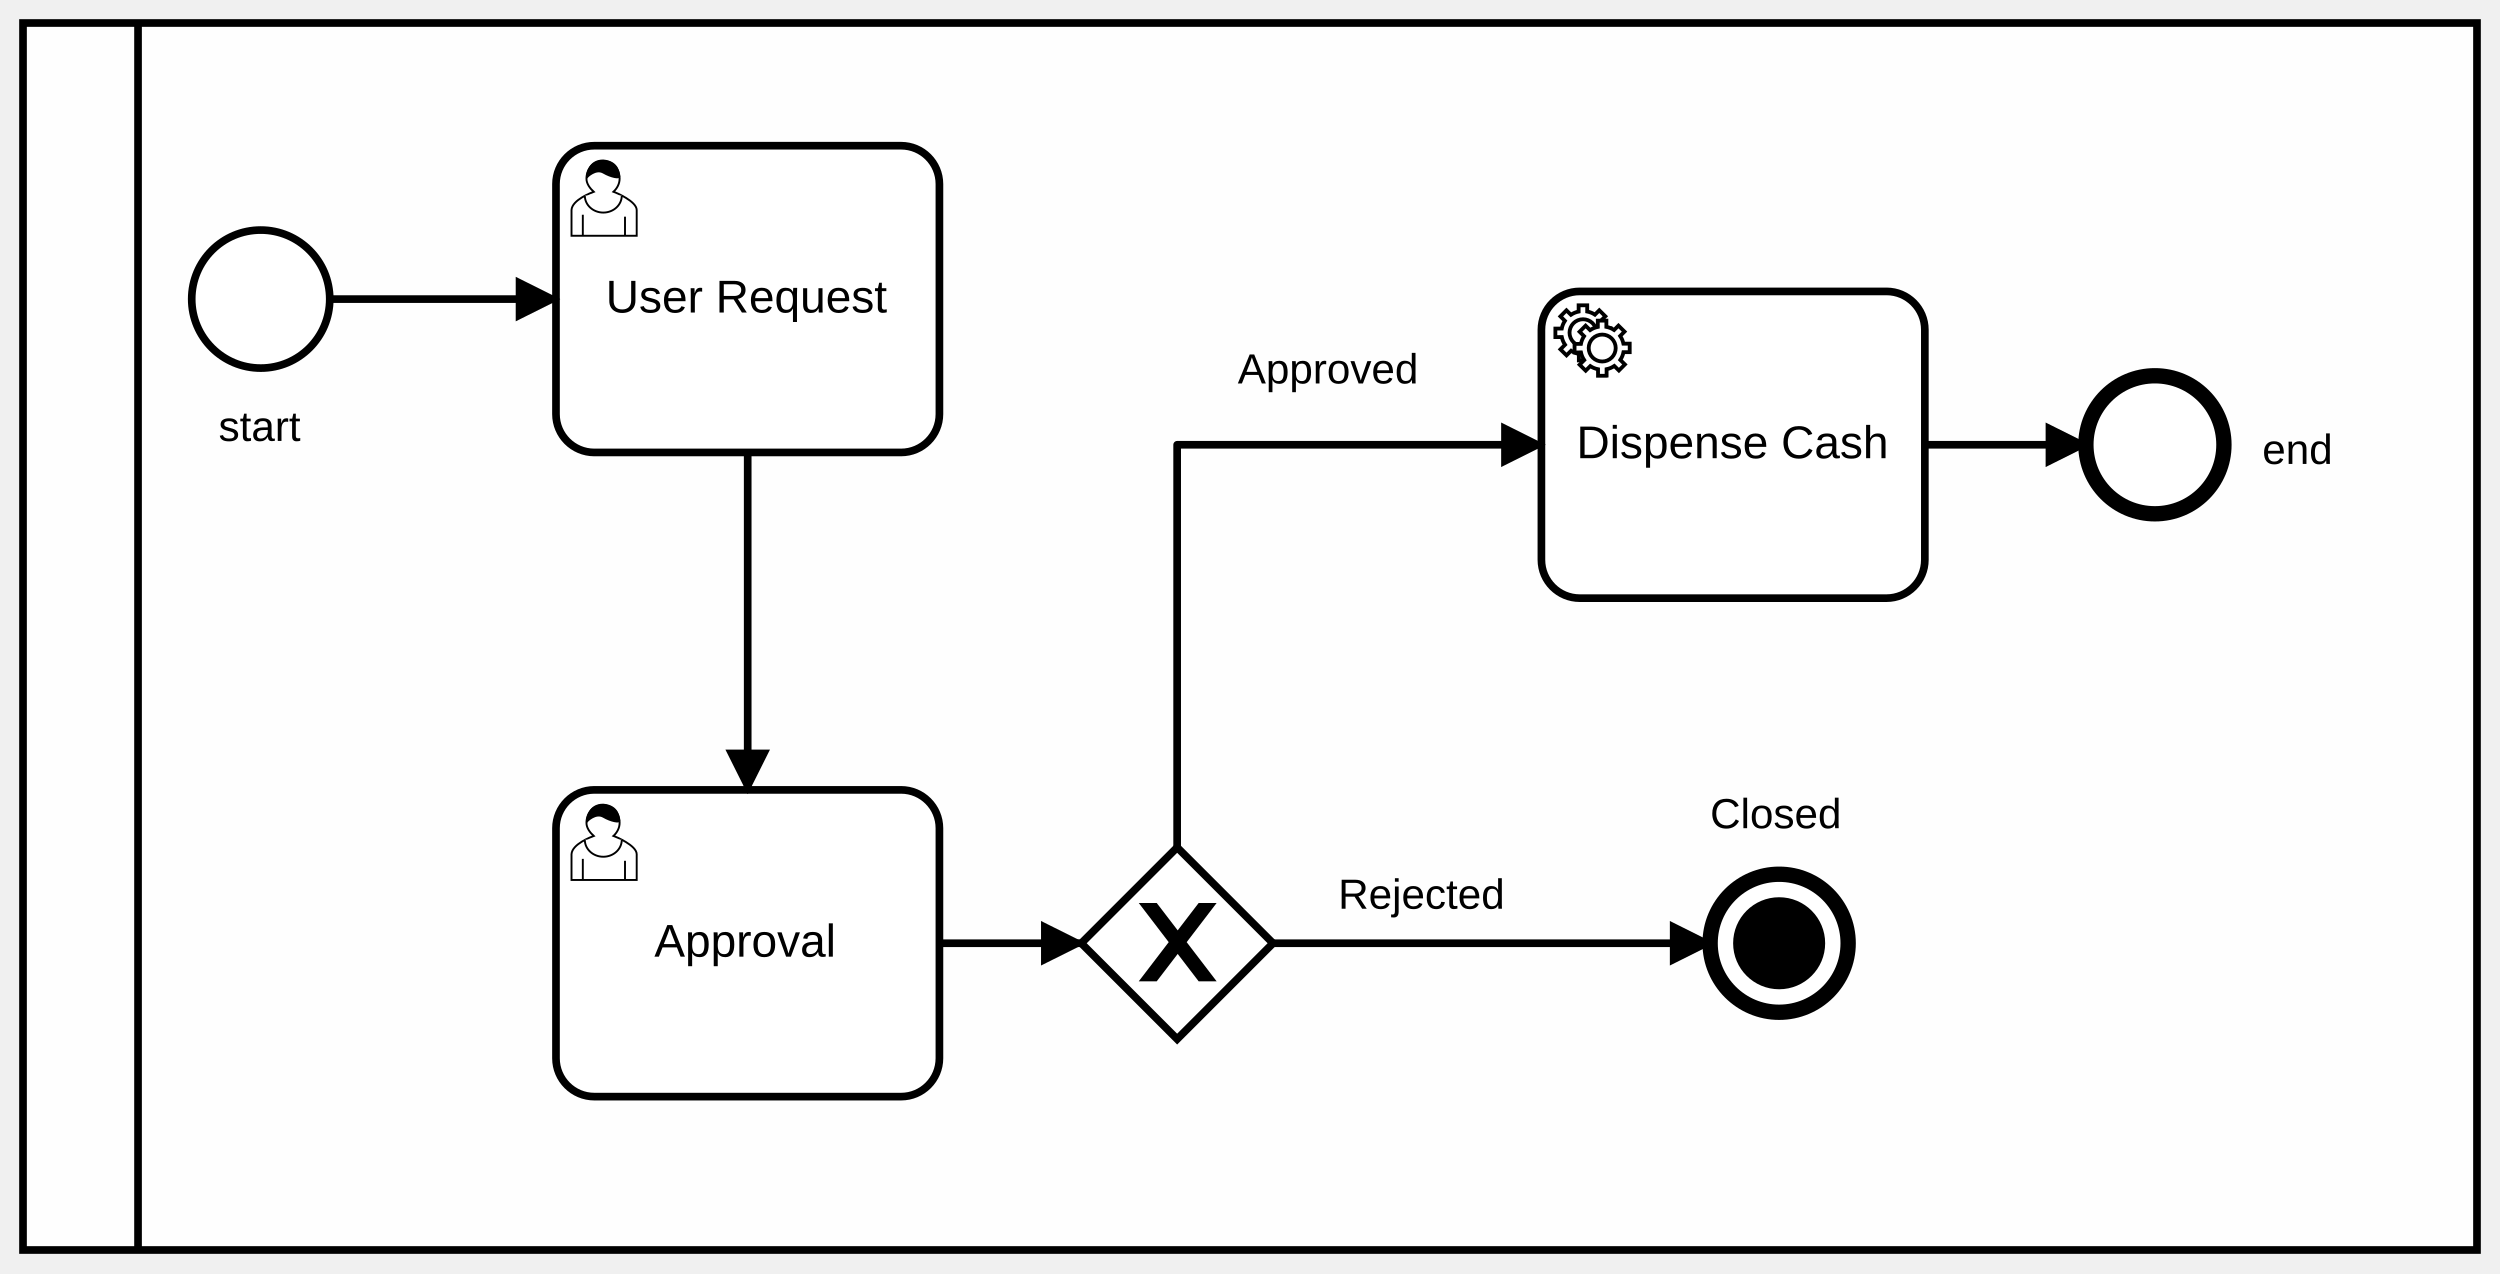
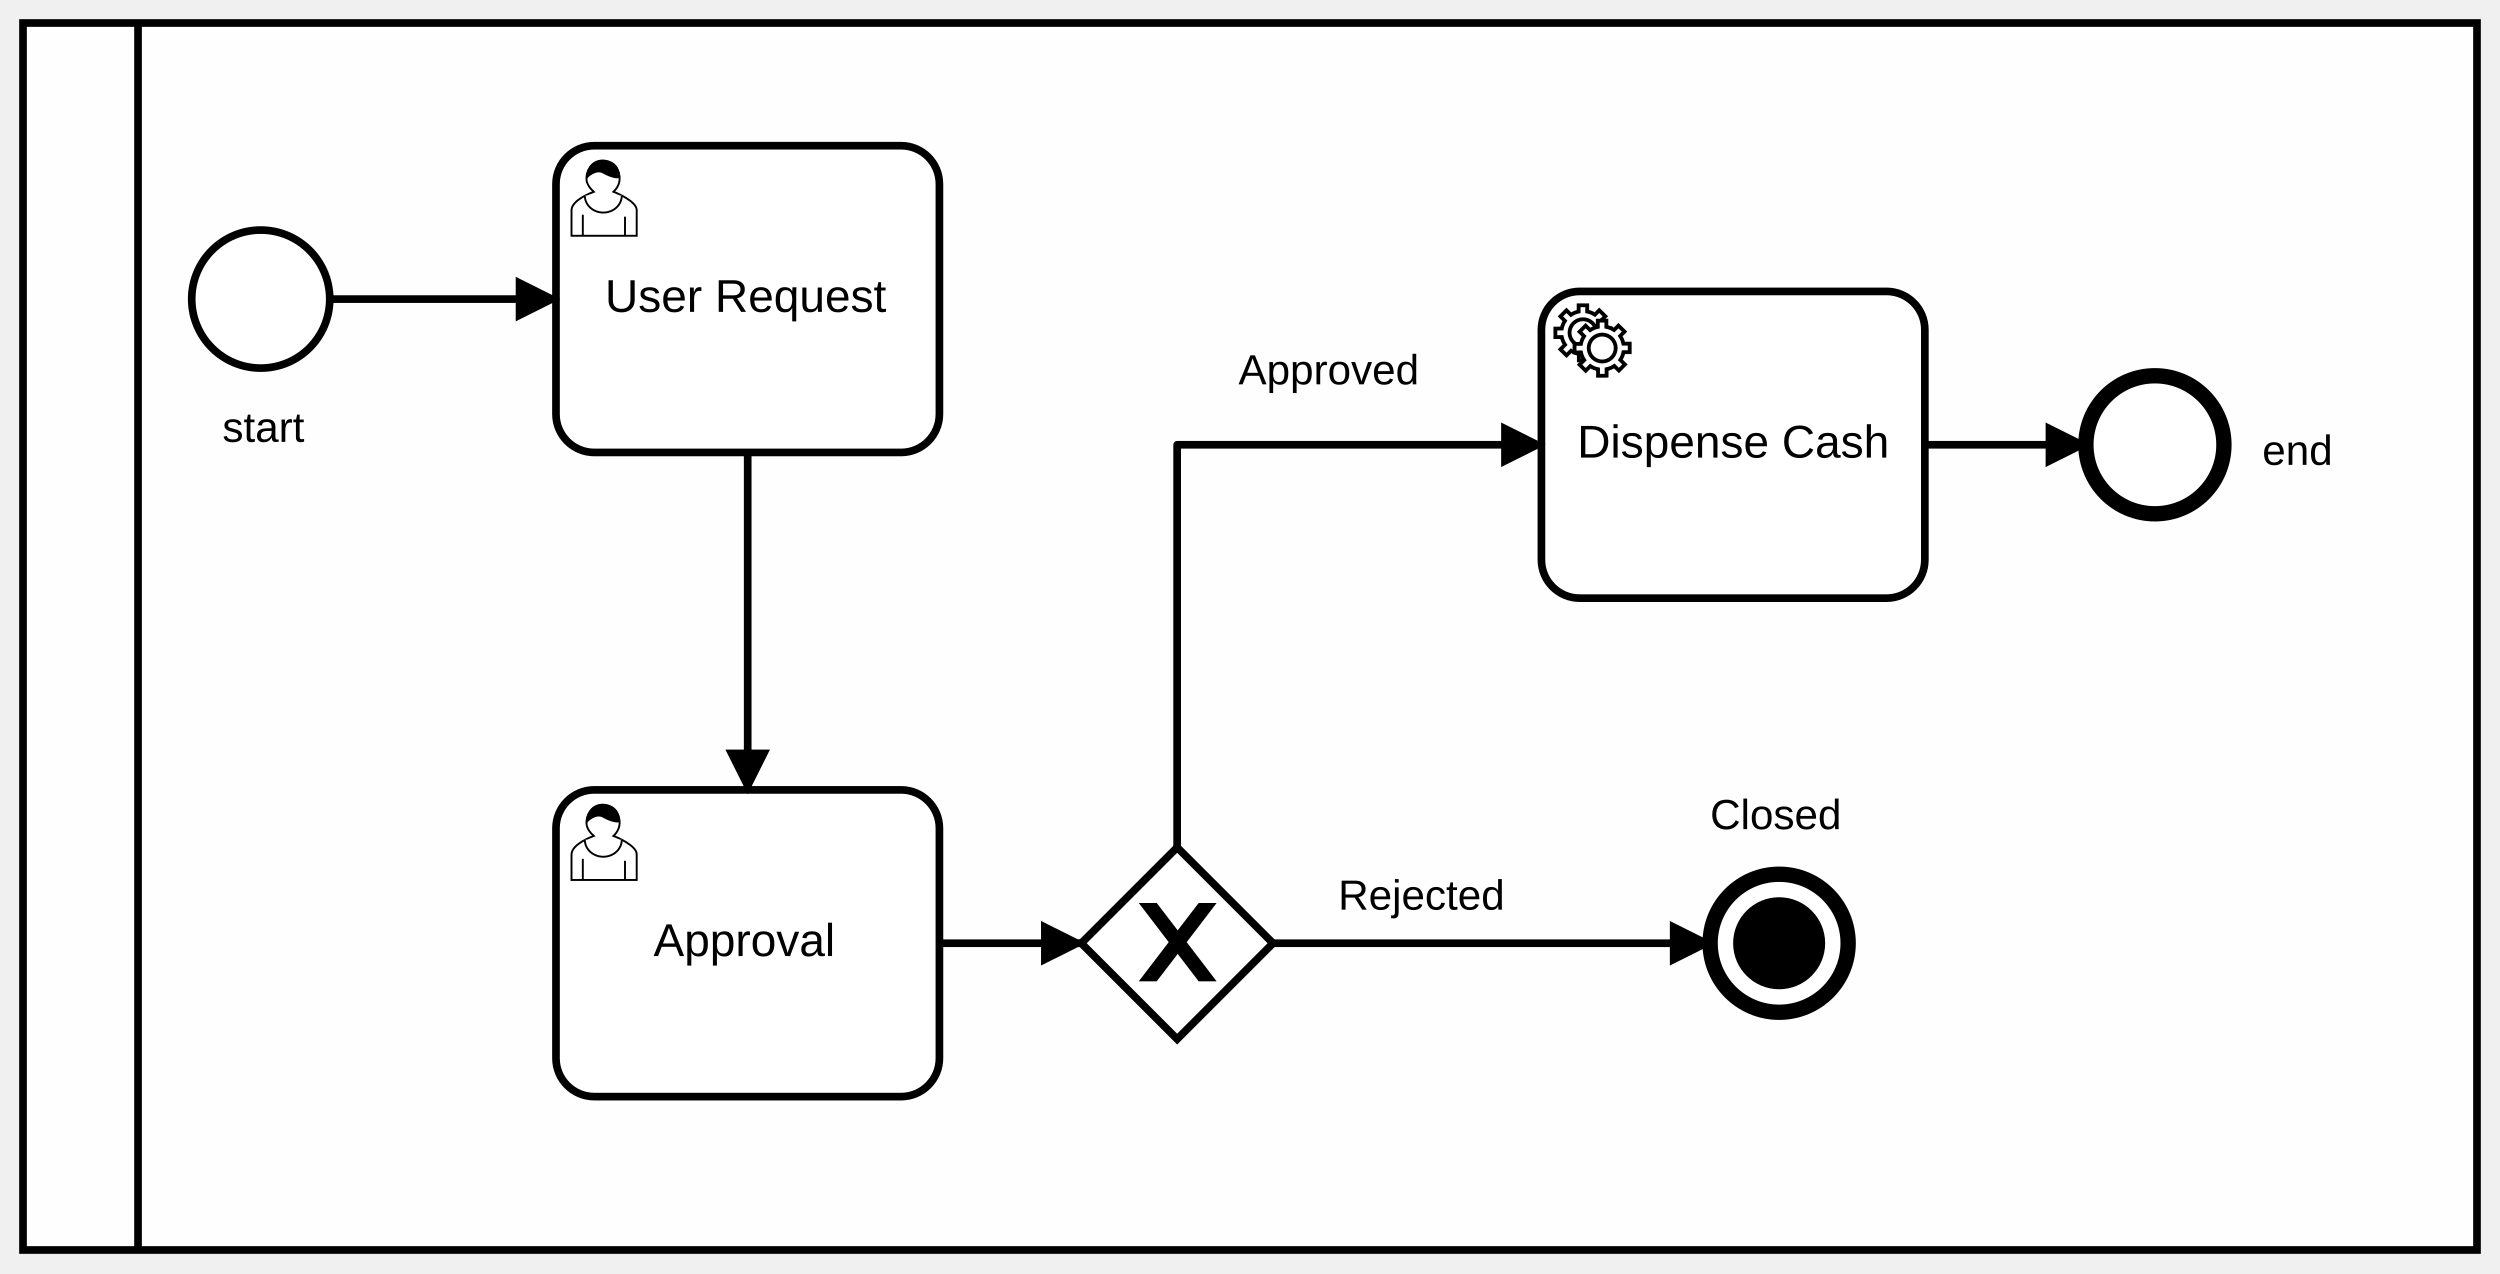
- <svg xmlns="http://www.w3.org/2000/svg" width="652" height="332" viewBox="114 -27 652 332" version="1.1">
+ <svg xmlns="http://www.w3.org/2000/svg" width="652" height="332" viewBox="121 5 652 332" version="1.1">
  <defs>
    <marker id="sequenceflow-end-white-black" viewBox="0 0 20 20" refX="11" refY="10" markerWidth="10" markerHeight="10" orient="auto">
      <path d="M 1 5 L 11 10 L 1 15 Z" style="fill: black; stroke-width: 1px; stroke-linecap: round; stroke-dasharray: 10000, 1; stroke: black;" />
    </marker>
  </defs>
  <g class="djs-group">
-     <g class="djs-element djs-shape hover" data-element-id="Participant_0jf4n5b" style="display: block;" transform="translate(120 -21)">
+     <g class="djs-element djs-shape selected" data-element-id="Participant_0jf4n5b" style="display: block;" transform="translate(127 11)">
      <g class="djs-visual">
        <rect x="0" y="0" width="640" height="320" rx="0" ry="0" style="stroke: black; stroke-width: 2px; fill: white; fill-opacity: 0.95;" />
        <polyline points="30,0 30,320 " style="fill: none; stroke: black; stroke-width: 2px;" />
        <text class="djs-label" style="font-family: Arial, sans-serif; font-size: 12px; fill: black;" transform="matrix(-1.83697e-16 -1 1 -1.83697e-16 0 320)">
-           <tspan x="160" y="18.5" />
+           <tspan x="160" y="18.34" />
        </text>
      </g>
      <rect x="0" y="0" width="640" height="320" class="djs-hit" style="fill: none; stroke-opacity: 0; stroke: white; stroke-width: 15px;" />
      <rect x="-6" y="-6" width="652" height="332" class="djs-outline" style="fill: none;" />
    </g>
    <g class="djs-children">
      <g class="djs-group">
-         <g class="djs-element djs-shape" data-element-id="ExclusiveGateway_0ey1xj0" style="display: block;" transform="translate(396 194)">
+         <g class="djs-element djs-shape" data-element-id="ExclusiveGateway_0ey1xj0" style="display: block;" transform="translate(403 226)">
          <g class="djs-visual">
            <polygon points="25,0 50,25 25,50 0,25" style="stroke: black; stroke-width: 2px; fill: white;" />
            <path d="m 16,15 7.429,9.714 -7.429,9.714 3.429,0 5.714,-7.464 5.714,7.464 3.429,0 -7.429,-9.714 7.429,-9.714 -3.429,0 -5.714,7.464 -5.714,-7.464 -3.429,0 z" style="fill: black; stroke-width: 1px; stroke: black;" />
          </g>
          <rect x="0" y="0" width="50" height="50" class="djs-hit" style="fill: none; stroke-opacity: 0; stroke: white; stroke-width: 15px;" />
          <rect x="-6" y="-6" width="62" height="62" class="djs-outline" style="fill: none;" />
        </g>
      </g>
      <g class="djs-group">
-         <g class="djs-element djs-shape" data-element-id="Event_1v0pebp" style="display: block;" transform="translate(560 201)">
+         <g class="djs-element djs-shape" data-element-id="event_closed" style="display: block;" transform="translate(567 233)">
          <g class="djs-visual">
            <circle cx="18" cy="18" r="18" style="stroke: black; stroke-width: 4px; fill: white;" />
            <circle cx="18" cy="18" r="10" style="stroke: black; stroke-width: 4px; fill: black;" />
          </g>
          <rect x="0" y="0" width="36" height="36" class="djs-hit" style="fill: none; stroke-opacity: 0; stroke: white; stroke-width: 15px;" />
          <rect x="-6" y="-6" width="48" height="48" class="djs-outline" style="fill: none;" />
        </g>
      </g>
      <g class="djs-group">
-         <g class="djs-element djs-shape" data-element-id="Activity_03i6maz" style="display: block;" transform="translate(259 11)">
+         <g class="djs-element djs-shape" data-element-id="Activity_03i6maz" style="display: block;" transform="translate(266 43)">
          <g class="djs-visual">
            <rect x="0" y="0" width="100" height="80" rx="10" ry="10" style="stroke: black; stroke-width: 2px; fill: white;" />
            <text class="djs-label" style="font-family: Arial, sans-serif; font-size: 12px; fill: black;">
-               <tspan x="12.984" y="43.5">User Request</tspan>
+               <tspan x="12.789" y="43.34">User Request</tspan>
            </text>
            <path d="m 15,12 c 0.909,-0.845 1.594,-2.049 1.594,-3.385 0,-2.554 -1.805,-4.622 -4.357,-4.622 -2.552,0 -4.288,2.068 -4.288,4.622 0,1.348 0.974,2.562 1.896,3.405 -0.529,0.187 -5.669,2.097 -5.794,4.756 v 6.718 h 17 v -6.718 c 0,-2.298 -5.528,-4.595 -6.051,-4.776 zm -8,6 l 0,5.5 m 11,0 l 0,-5" style="fill: white; stroke-width: 0.5px; stroke: black;" />
            <path d="m 15,12 m 2.162,1.009 c 0,2.447 -2.158,4.431 -4.821,4.431 -2.665,0 -4.822,-1.981 -4.822,-4.431 " style="fill: white; stroke-width: 0.5px; stroke: black;" />
            <path d="m 15,12 m -6.9,-3.80 c 0,0 2.251,-2.358 4.274,-1.177 2.024,1.181 4.221,1.537 4.124,0.965 -0.098,-0.57 -0.117,-3.791 -4.191,-4.136 -3.575,0.001 -4.208,3.367 -4.207,4.348 z" style="fill: black; stroke-width: 0.5px; stroke: black;" />
          </g>
          <rect x="0" y="0" width="100" height="80" class="djs-hit" style="fill: none; stroke-opacity: 0; stroke: white; stroke-width: 15px;" />
          <rect x="-6" y="-6" width="112" height="92" class="djs-outline" style="fill: none;" />
        </g>
      </g>
      <g class="djs-group">
-         <g class="djs-element djs-shape" data-element-id="StartEvent_09in9bz" style="display: block;" transform="translate(164 33)">
+         <g class="djs-element djs-shape" data-element-id="StartEvent_09in9bz" style="display: block;" transform="translate(171 65)">
          <g class="djs-visual">
            <circle cx="18" cy="18" r="18" style="stroke: black; stroke-width: 2px; fill: white;" />
          </g>
          <rect x="0" y="0" width="36" height="36" class="djs-hit" style="fill: none; stroke-opacity: 0; stroke: white; stroke-width: 15px;" />
          <rect x="-6" y="-6" width="48" height="48" class="djs-outline" style="fill: none;" />
        </g>
      </g>
      <g class="djs-group">
-         <g class="djs-element djs-shape" data-element-id="Activity_1t0ftl8" style="display: block;" transform="translate(259 179)">
+         <g class="djs-element djs-shape" data-element-id="task_approval" style="display: block;" transform="translate(266 211)">
          <g class="djs-visual">
            <rect x="0" y="0" width="100" height="80" rx="10" ry="10" style="stroke: black; stroke-width: 2px; fill: white;" />
            <text class="djs-label" style="font-family: Arial, sans-serif; font-size: 12px; fill: black;">
-               <tspan x="25.648" y="43.5">Approval</tspan>
+               <tspan x="25.438" y="43.34">Approval</tspan>
            </text>
            <path d="m 15,12 c 0.909,-0.845 1.594,-2.049 1.594,-3.385 0,-2.554 -1.805,-4.622 -4.357,-4.622 -2.552,0 -4.288,2.068 -4.288,4.622 0,1.348 0.974,2.562 1.896,3.405 -0.529,0.187 -5.669,2.097 -5.794,4.756 v 6.718 h 17 v -6.718 c 0,-2.298 -5.528,-4.595 -6.051,-4.776 zm -8,6 l 0,5.5 m 11,0 l 0,-5" style="fill: white; stroke-width: 0.5px; stroke: black;" />
            <path d="m 15,12 m 2.162,1.009 c 0,2.447 -2.158,4.431 -4.821,4.431 -2.665,0 -4.822,-1.981 -4.822,-4.431 " style="fill: white; stroke-width: 0.5px; stroke: black;" />
            <path d="m 15,12 m -6.9,-3.80 c 0,0 2.251,-2.358 4.274,-1.177 2.024,1.181 4.221,1.537 4.124,0.965 -0.098,-0.57 -0.117,-3.791 -4.191,-4.136 -3.575,0.001 -4.208,3.367 -4.207,4.348 z" style="fill: black; stroke-width: 0.5px; stroke: black;" />
          </g>
          <rect x="0" y="0" width="100" height="80" class="djs-hit" style="fill: none; stroke-opacity: 0; stroke: white; stroke-width: 15px;" />
          <rect x="-6" y="-6" width="112" height="92" class="djs-outline" style="fill: none;" />
        </g>
      </g>
      <g class="djs-group">
-         <g class="djs-element djs-shape" data-element-id="Event_17lwglu" style="display: block;" transform="translate(658 71)">
+         <g class="djs-element djs-shape" data-element-id="event_end" style="display: block;" transform="translate(665 103)">
          <g class="djs-visual">
            <circle cx="18" cy="18" r="18" style="stroke: black; stroke-width: 4px; fill: white;" />
          </g>
          <rect x="0" y="0" width="36" height="36" class="djs-hit" style="fill: none; stroke-opacity: 0; stroke: white; stroke-width: 15px;" />
          <rect x="-6" y="-6" width="48" height="48" class="djs-outline" style="fill: none;" />
        </g>
      </g>
      <g class="djs-group">
-         <g class="djs-element djs-shape" data-element-id="ExclusiveGateway_0ey1xj0_label" style="display: none;" transform="translate(376 248)">
-           <g class="djs-visual">
-             <text class="djs-label" style="font-family: Arial, sans-serif; font-size: 11px;">
-               <tspan x="0" y="12" />
-             </text>
-           </g>
-           <rect x="0" y="0" width="90" height="12" class="djs-hit" style="fill: none; stroke-opacity: 0; stroke: white; stroke-width: 15px;" />
-           <rect x="-6" y="-6" width="102" height="24" class="djs-outline" style="fill: none;" />
-         </g>
-       </g>
-       <g class="djs-group">
-         <g class="djs-element djs-shape" data-element-id="Event_1v0pebp_label" style="display: block;" transform="translate(560 177)">
-           <g class="djs-visual">
-             <text class="djs-label" style="font-family: Arial, sans-serif; font-size: 11px;">
-               <tspan x="0" y="12">Closed</tspan>
-             </text>
-           </g>
-           <rect x="0" y="0" width="35" height="12" class="djs-hit" style="fill: none; stroke-opacity: 0; stroke: white; stroke-width: 15px;" />
-           <rect x="-6" y="-6" width="47" height="24" class="djs-outline" style="fill: none;" />
-         </g>
-       </g>
-       <g class="djs-group">
-         <g class="djs-element djs-shape" data-element-id="StartEvent_09in9bz_label" style="display: block;" transform="translate(171 76)">
-           <g class="djs-visual">
-             <text class="djs-label" style="font-family: Arial, sans-serif; font-size: 11px;">
-               <tspan x="0" y="12">start</tspan>
-             </text>
-           </g>
-           <rect x="0" y="0" width="23" height="12" class="djs-hit" style="fill: none; stroke-opacity: 0; stroke: white; stroke-width: 15px;" />
-           <rect x="-6" y="-6" width="35" height="24" class="djs-outline" style="fill: none;" />
-         </g>
-       </g>
-       <g class="djs-group">
-         <g class="djs-element djs-shape" data-element-id="Flow_07jc6tg_label" style="display: none;" transform="translate(199 41)">
-           <g class="djs-visual">
-             <text class="djs-label" style="font-family: Arial, sans-serif; font-size: 11px;">
-               <tspan x="0" y="12" />
-             </text>
-           </g>
-           <rect x="0" y="0" width="90" height="20" class="djs-hit" style="fill: none; stroke-opacity: 0; stroke: white; stroke-width: 15px;" />
-           <rect x="-6" y="-6" width="102" height="32" class="djs-outline" style="fill: none;" />
-         </g>
-       </g>
-       <g class="djs-group">
-         <g class="djs-element djs-shape" data-element-id="Flow_15lhvq2_label" style="display: none;" transform="translate(279 125)">
-           <g class="djs-visual">
-             <text class="djs-label" style="font-family: Arial, sans-serif; font-size: 11px;">
-               <tspan x="0" y="12" />
-             </text>
-           </g>
-           <rect x="0" y="0" width="90" height="20" class="djs-hit" style="fill: none; stroke-opacity: 0; stroke: white; stroke-width: 15px;" />
-           <rect x="-6" y="-6" width="102" height="32" class="djs-outline" style="fill: none;" />
-         </g>
-       </g>
-       <g class="djs-group">
-         <g class="djs-element djs-shape" data-element-id="SequenceFlow_0tl9p9p_label" style="display: none;" transform="translate(332.5 198)">
-           <g class="djs-visual">
-             <text class="djs-label" style="font-family: Arial, sans-serif; font-size: 11px;">
-               <tspan x="0" y="12" />
-             </text>
-           </g>
-           <rect x="0" y="0" width="90" height="12" class="djs-hit" style="fill: none; stroke-opacity: 0; stroke: white; stroke-width: 15px;" />
-           <rect x="-6" y="-6" width="102" height="24" class="djs-outline" style="fill: none;" />
-         </g>
-       </g>
-       <g class="djs-group">
-         <g class="djs-element djs-shape" data-element-id="SequenceFlow_0dtbe5c_label" style="display: block;" transform="translate(463 198)">
-           <g class="djs-visual">
-             <text class="djs-label" style="font-family: Arial, sans-serif; font-size: 11px;">
-               <tspan x="0" y="12">Rejected</tspan>
-             </text>
-           </g>
-           <rect x="0" y="0" width="44" height="12" class="djs-hit" style="fill: none; stroke-opacity: 0; stroke: white; stroke-width: 15px;" />
-           <rect x="-6" y="-6" width="56" height="24" class="djs-outline" style="fill: none;" />
-         </g>
-       </g>
-       <g class="djs-group">
-         <g class="djs-element djs-shape" data-element-id="Event_17lwglu_label" style="display: block;" transform="translate(704 82)">
-           <g class="djs-visual">
-             <text class="djs-label" style="font-family: Arial, sans-serif; font-size: 11px;">
-               <tspan x="0" y="12">end</tspan>
-             </text>
-           </g>
-           <rect x="0" y="0" width="19" height="12" class="djs-hit" style="fill: none; stroke-opacity: 0; stroke: white; stroke-width: 15px;" />
-           <rect x="-6" y="-6" width="31" height="24" class="djs-outline" style="fill: none;" />
-         </g>
-       </g>
-       <g class="djs-group">
-         <g class="djs-element djs-shape selected" data-element-id="Activity_065bb7n" style="display: block;" transform="translate(516 49)">
+         <g class="djs-element djs-shape" data-element-id="Activity_065bb7n" style="display: block;" transform="translate(523 81)">
          <g class="djs-visual">
            <rect x="0" y="0" width="100" height="80" rx="10" ry="10" style="stroke: black; stroke-width: 2px; fill: white;" />
            <text class="djs-label" style="font-family: Arial, sans-serif; font-size: 12px; fill: black;">
-               <tspan x="9.148" y="43.5">Dispense Cash</tspan>
+               <tspan x="9.344" y="43.34">Dispense Cash</tspan>
            </text>
            <path d="m 12,18 v -1.713 c 0.352,-0.07 0.704,-0.178 1.048,-0.321 0.344,-0.145 0.666,-0.321 0.966,-0.521 l 1.194,1.18 1.567,-1.577 -1.195,-1.18 c 0.403,-0.614 0.683,-1.299 0.825,-2.018 l 1.622,-0.01 v -2.22 l -1.637,0.01 c -0.073,-0.352 -0.178,-0.7 -0.324,-1.044 -0.145,-0.344 -0.321,-0.664 -0.523,-0.962 l 1.131,-1.136 -1.583,-1.563 -1.13,1.136 c -0.614,-0.401 -1.303,-0.681 -2.023,-0.822 l 0.009,-1.619 h -2.241 l 0.004,1.631 c -0.354,0.074 -0.705,0.18 -1.05,0.324 -0.344,0.144 -0.665,0.321 -0.964,0.52 l -1.17,-1.158 -1.567,1.579 1.168,1.157 c -0.403,0.613 -0.683,1.298 -0.825,2.017 l -1.659,0.003 v 2.222 l 1.672,-0.006 c 0.073,0.351 0.18,0.702 0.324,1.045 0.145,0.344 0.321,0.664 0.523,0.961 l -1.199,1.197 1.584,1.56 1.196,-1.193 c 0.614,0.403 1.303,0.682 2.023,0.823 l 7.19e-4,1.699 h 2.227 z m 0.221,-3.996 c -1.789,0.75 -3.858,-0.093 -4.61,-1.874 -0.752,-1.783 0.091,-3.846 1.88,-4.596 1.788,-0.749 3.857,0.093 4.609,1.874 0.752,1.782 -0.091,3.846 -1.88,4.596 z" style="fill: white; stroke-width: 1px; stroke: black;" />
            <path d="m 17.2,18 c -1.789,0.75 -3.858,-0.093 -4.61,-1.874 -0.752,-1.783 0.091,-3.846 1.88,-4.596 1.788,-0.749 3.857,0.093 4.609,1.874 0.752,1.782 -0.091,3.846 -1.88,4.596 z" style="fill: white; stroke-width: 0px; stroke: black;" />
            <path d="m 17,22 v -1.713 c 0.352,-0.07 0.704,-0.178 1.048,-0.321 0.344,-0.145 0.666,-0.321 0.966,-0.521 l 1.194,1.18 1.567,-1.577 -1.195,-1.18 c 0.403,-0.614 0.683,-1.299 0.825,-2.018 l 1.622,-0.01 v -2.22 l -1.637,0.01 c -0.073,-0.352 -0.178,-0.7 -0.324,-1.044 -0.145,-0.344 -0.321,-0.664 -0.523,-0.962 l 1.131,-1.136 -1.583,-1.563 -1.13,1.136 c -0.614,-0.401 -1.303,-0.681 -2.023,-0.822 l 0.009,-1.619 h -2.241 l 0.004,1.631 c -0.354,0.074 -0.705,0.18 -1.05,0.324 -0.344,0.144 -0.665,0.321 -0.964,0.52 l -1.17,-1.158 -1.567,1.579 1.168,1.157 c -0.403,0.613 -0.683,1.298 -0.825,2.017 l -1.659,0.003 v 2.222 l 1.672,-0.006 c 0.073,0.351 0.18,0.702 0.324,1.045 0.145,0.344 0.321,0.664 0.523,0.961 l -1.199,1.197 1.584,1.56 1.196,-1.193 c 0.614,0.403 1.303,0.682 2.023,0.823 l 7.19e-4,1.699 h 2.227 z m 0.221,-3.996 c -1.789,0.75 -3.858,-0.093 -4.61,-1.874 -0.752,-1.783 0.091,-3.846 1.88,-4.596 1.788,-0.749 3.857,0.093 4.609,1.874 0.752,1.782 -0.091,3.846 -1.88,4.596 z" style="fill: white; stroke-width: 1px; stroke: black;" />
          </g>
          <rect x="0" y="0" width="100" height="80" class="djs-hit" style="fill: none; stroke-opacity: 0; stroke: white; stroke-width: 15px;" />
          <rect x="-6" y="-6" width="112" height="92" class="djs-outline" style="fill: none;" />
        </g>
      </g>
      <g class="djs-group">
-         <g class="djs-element djs-connection" data-element-id="SequenceFlow_0tl9p9p" style="display: block;">
-           <g class="djs-visual">
-             <path d="m  359,219L396,219 " style="fill: none; stroke-width: 2px; stroke: black; stroke-linejoin: round; marker-end: url('#sequenceflow-end-white-black');" />
-           </g>
-           <polyline points="359,219 396,219 " class="djs-hit" style="fill: none; stroke-opacity: 0; stroke: white; stroke-width: 15px;" />
-           <rect x="353" y="213" width="49" height="12" class="djs-outline" style="fill: none;" />
-         </g>
-       </g>
-       <g class="djs-group">
-         <g class="djs-element djs-connection" data-element-id="SequenceFlow_0dtbe5c" style="display: block;">
-           <g class="djs-visual">
-             <path d="m  446,219L484,219 L484,219 L560,219 " style="fill: none; stroke-width: 2px; stroke: black; stroke-linejoin: round; marker-end: url('#sequenceflow-end-white-black');" />
-           </g>
-           <polyline points="446,219 484,219 484,219 560,219 " class="djs-hit" style="fill: none; stroke-opacity: 0; stroke: white; stroke-width: 15px;" />
-           <rect x="440" y="213" width="126" height="12" class="djs-outline" style="fill: none;" />
-         </g>
-       </g>
-       <g class="djs-group">
-         <g class="djs-element djs-connection" data-element-id="SequenceFlow_0mizsv5" style="display: block;">
-           <g class="djs-visual">
-             <path d="m  421,194L421,89 L516,89 " style="fill: none; stroke-width: 2px; stroke: black; stroke-linejoin: round; marker-end: url('#sequenceflow-end-white-black');" />
-           </g>
-           <polyline points="421,194 421,89 516,89 " class="djs-hit" style="fill: none; stroke-opacity: 0; stroke: white; stroke-width: 15px;" />
-           <rect x="415" y="83" width="107" height="117" class="djs-outline" style="fill: none;" />
-         </g>
-       </g>
-       <g class="djs-group">
-         <g class="djs-element djs-connection" data-element-id="Flow_07jc6tg" style="display: block;">
-           <g class="djs-visual">
-             <path d="m  200,51L229,51 L229,51 L259,51 " style="fill: none; stroke-width: 2px; stroke: black; stroke-linejoin: round; marker-end: url('#sequenceflow-end-white-black');" />
-           </g>
-           <polyline points="200,51 229,51 229,51 259,51 " class="djs-hit" style="fill: none; stroke-opacity: 0; stroke: white; stroke-width: 15px;" />
-           <rect x="194" y="45" width="71" height="12" class="djs-outline" style="fill: none;" />
-         </g>
-       </g>
-       <g class="djs-group">
-         <g class="djs-element djs-connection" data-element-id="Flow_15lhvq2" style="display: block;">
-           <g class="djs-visual">
-             <path d="m  309,91L309,179 " style="fill: none; stroke-width: 2px; stroke: black; stroke-linejoin: round; marker-end: url('#sequenceflow-end-white-black');" />
-           </g>
-           <polyline points="309,91 309,179 " class="djs-hit" style="fill: none; stroke-opacity: 0; stroke: white; stroke-width: 15px;" />
-           <rect x="303" y="85" width="12" height="100" class="djs-outline" style="fill: none;" />
-         </g>
-       </g>
-       <g class="djs-group">
-         <g class="djs-element djs-connection" data-element-id="Flow_05qmeqi" style="display: block;">
-           <g class="djs-visual">
-             <path d="m  616,89L658,89 " style="fill: none; stroke-width: 2px; stroke: black; stroke-linejoin: round; marker-end: url('#sequenceflow-end-white-black');" />
-           </g>
-           <polyline points="616,89 658,89 " class="djs-hit" style="fill: none; stroke-opacity: 0; stroke: white; stroke-width: 15px;" />
-           <rect x="610" y="83" width="54" height="12" class="djs-outline" style="fill: none;" />
-         </g>
-       </g>
-       <g class="djs-group">
-         <g class="djs-element djs-shape" data-element-id="SequenceFlow_0mizsv5_label" style="display: block;" transform="translate(436.815 61)">
-           <g class="djs-visual">
-             <text class="djs-label" style="font-family: Arial, sans-serif; font-size: 11px;">
-               <tspan x="0" y="12">Approved</tspan>
-             </text>
-           </g>
-           <rect x="0" y="0" width="49" height="12" class="djs-hit" style="fill: none; stroke-opacity: 0; stroke: white; stroke-width: 15px;" />
-           <rect x="-6" y="-6" width="61" height="24" class="djs-outline" style="fill: none;" />
-         </g>
-       </g>
-       <g class="djs-group">
-         <g class="djs-element djs-shape" data-element-id="Flow_05qmeqi_label" style="display: none;" transform="translate(592 64)">
-           <g class="djs-visual">
-             <text class="djs-label" style="font-family: Arial, sans-serif; font-size: 11px;">
-               <tspan x="0" y="12" />
+         <g class="djs-element djs-shape" data-element-id="ExclusiveGateway_0ey1xj0_label" style="display: none;" transform="translate(383 280)">
+           <g class="djs-visual">
+             <text class="djs-label" style="font-family: Arial, sans-serif; font-size: 11px;">
+               <tspan x="0" y="12.234" />
+             </text>
+           </g>
+           <rect x="0" y="0" width="90" height="12" class="djs-hit" style="fill: none; stroke-opacity: 0; stroke: white; stroke-width: 15px;" />
+           <rect x="-6" y="-6" width="102" height="24" class="djs-outline" style="fill: none;" />
+         </g>
+       </g>
+       <g class="djs-group">
+         <g class="djs-element djs-shape" data-element-id="event_closed_label" style="display: block;" transform="translate(567 209)">
+           <g class="djs-visual">
+             <text class="djs-label" style="font-family: Arial, sans-serif; font-size: 11px;">
+               <tspan x="0" y="12.234">Closed</tspan>
+             </text>
+           </g>
+           <rect x="0" y="0" width="35" height="13" class="djs-hit" style="fill: none; stroke-opacity: 0; stroke: white; stroke-width: 15px;" />
+           <rect x="-6" y="-6" width="47" height="25" class="djs-outline" style="fill: none;" />
+         </g>
+       </g>
+       <g class="djs-group">
+         <g class="djs-element djs-shape" data-element-id="StartEvent_09in9bz_label" style="display: block;" transform="translate(179 108)">
+           <g class="djs-visual">
+             <text class="djs-label" style="font-family: Arial, sans-serif; font-size: 11px;">
+               <tspan x="0" y="12.234">start</tspan>
+             </text>
+           </g>
+           <rect x="0" y="0" width="22" height="13" class="djs-hit" style="fill: none; stroke-opacity: 0; stroke: white; stroke-width: 15px;" />
+           <rect x="-6" y="-6" width="34" height="25" class="djs-outline" style="fill: none;" />
+         </g>
+       </g>
+       <g class="djs-group">
+         <g class="djs-element djs-shape" data-element-id="event_end_label" style="display: block;" transform="translate(711 114)">
+           <g class="djs-visual">
+             <text class="djs-label" style="font-family: Arial, sans-serif; font-size: 11px;">
+               <tspan x="0" y="12.234">end</tspan>
+             </text>
+           </g>
+           <rect x="0" y="0" width="19" height="13" class="djs-hit" style="fill: none; stroke-opacity: 0; stroke: white; stroke-width: 15px;" />
+           <rect x="-6" y="-6" width="31" height="25" class="djs-outline" style="fill: none;" />
+         </g>
+       </g>
+       <g class="djs-group">
+         <g class="djs-element djs-shape" data-element-id="SequenceFlow_0tl9p9p_label" style="display: none;" transform="translate(340 230)">
+           <g class="djs-visual">
+             <text class="djs-label" style="font-family: Arial, sans-serif; font-size: 11px;">
+               <tspan x="0" y="12.234" />
+             </text>
+           </g>
+           <rect x="0" y="0" width="90" height="12" class="djs-hit" style="fill: none; stroke-opacity: 0; stroke: white; stroke-width: 15px;" />
+           <rect x="-6" y="-6" width="102" height="24" class="djs-outline" style="fill: none;" />
+         </g>
+       </g>
+       <g class="djs-group">
+         <g class="djs-element djs-shape" data-element-id="flow_rejected_label" style="display: block;" transform="translate(470 230)">
+           <g class="djs-visual">
+             <text class="djs-label" style="font-family: Arial, sans-serif; font-size: 11px;">
+               <tspan x="0" y="12.234">Rejected</tspan>
+             </text>
+           </g>
+           <rect x="0" y="0" width="44" height="13" class="djs-hit" style="fill: none; stroke-opacity: 0; stroke: white; stroke-width: 15px;" />
+           <rect x="-6" y="-6" width="56" height="25" class="djs-outline" style="fill: none;" />
+         </g>
+       </g>
+       <g class="djs-group">
+         <g class="djs-element djs-shape" data-element-id="flow_approved_label" style="display: block;" transform="translate(444 93)">
+           <g class="djs-visual">
+             <text class="djs-label" style="font-family: Arial, sans-serif; font-size: 11px;">
+               <tspan x="0" y="12.234">Approved</tspan>
+             </text>
+           </g>
+           <rect x="0" y="0" width="49" height="13" class="djs-hit" style="fill: none; stroke-opacity: 0; stroke: white; stroke-width: 15px;" />
+           <rect x="-6" y="-6" width="61" height="25" class="djs-outline" style="fill: none;" />
+         </g>
+       </g>
+       <g class="djs-group">
+         <g class="djs-element djs-shape" data-element-id="Flow_07jc6tg_label" style="display: none;" transform="translate(206 73)">
+           <g class="djs-visual">
+             <text class="djs-label" style="font-family: Arial, sans-serif; font-size: 11px;">
+               <tspan x="0" y="12.234" />
            </text>
          </g>
          <rect x="0" y="0" width="90" height="20" class="djs-hit" style="fill: none; stroke-opacity: 0; stroke: white; stroke-width: 15px;" />
          <rect x="-6" y="-6" width="102" height="32" class="djs-outline" style="fill: none;" />
        </g>
      </g>
+       <g class="djs-group">
+         <g class="djs-element djs-shape" data-element-id="Flow_15lhvq2_label" style="display: none;" transform="translate(286 157)">
+           <g class="djs-visual">
+             <text class="djs-label" style="font-family: Arial, sans-serif; font-size: 11px;">
+               <tspan x="0" y="12.234" />
+             </text>
+           </g>
+           <rect x="0" y="0" width="90" height="20" class="djs-hit" style="fill: none; stroke-opacity: 0; stroke: white; stroke-width: 15px;" />
+           <rect x="-6" y="-6" width="102" height="32" class="djs-outline" style="fill: none;" />
+         </g>
+       </g>
+       <g class="djs-group">
+         <g class="djs-element djs-shape" data-element-id="Flow_05qmeqi_label" style="display: none;" transform="translate(599 96)">
+           <g class="djs-visual">
+             <text class="djs-label" style="font-family: Arial, sans-serif; font-size: 11px;">
+               <tspan x="0" y="12.234" />
+             </text>
+           </g>
+           <rect x="0" y="0" width="90" height="20" class="djs-hit" style="fill: none; stroke-opacity: 0; stroke: white; stroke-width: 15px;" />
+           <rect x="-6" y="-6" width="102" height="32" class="djs-outline" style="fill: none;" />
+         </g>
+       </g>
+       <g class="djs-group">
+         <g class="djs-element djs-connection" data-element-id="SequenceFlow_0tl9p9p" style="display: block;">
+           <g class="djs-visual">
+             <path d="m  366,251L403,251 " style="fill: none; stroke-width: 2px; stroke: black; stroke-linejoin: round; marker-end: url('#sequenceflow-end-white-black');" />
+           </g>
+           <polyline points="366,251 403,251 " class="djs-hit" style="fill: none; stroke-opacity: 0; stroke: white; stroke-width: 15px;" />
+           <rect x="360" y="245" width="49" height="12" class="djs-outline" style="fill: none;" />
+         </g>
+       </g>
+       <g class="djs-group">
+         <g class="djs-element djs-connection" data-element-id="flow_rejected" style="display: block;">
+           <g class="djs-visual">
+             <path d="m  453,251L491,251 L491,251 L567,251 " style="fill: none; stroke-width: 2px; stroke: black; stroke-linejoin: round; marker-end: url('#sequenceflow-end-white-black');" />
+           </g>
+           <polyline points="453,251 491,251 491,251 567,251 " class="djs-hit" style="fill: none; stroke-opacity: 0; stroke: white; stroke-width: 15px;" />
+           <rect x="447" y="245" width="126" height="12" class="djs-outline" style="fill: none;" />
+         </g>
+       </g>
+       <g class="djs-group">
+         <g class="djs-element djs-connection" data-element-id="flow_approved" style="display: block;">
+           <g class="djs-visual">
+             <path d="m  428,226L428,121 L523,121 " style="fill: none; stroke-width: 2px; stroke: black; stroke-linejoin: round; marker-end: url('#sequenceflow-end-white-black');" />
+           </g>
+           <polyline points="428,226 428,121 523,121 " class="djs-hit" style="fill: none; stroke-opacity: 0; stroke: white; stroke-width: 15px;" />
+           <rect x="422" y="115" width="107" height="117" class="djs-outline" style="fill: none;" />
+         </g>
+       </g>
+       <g class="djs-group">
+         <g class="djs-element djs-connection" data-element-id="Flow_07jc6tg" style="display: block;">
+           <g class="djs-visual">
+             <path d="m  207,83L236,83 L236,83 L266,83 " style="fill: none; stroke-width: 2px; stroke: black; stroke-linejoin: round; marker-end: url('#sequenceflow-end-white-black');" />
+           </g>
+           <polyline points="207,83 236,83 236,83 266,83 " class="djs-hit" style="fill: none; stroke-opacity: 0; stroke: white; stroke-width: 15px;" />
+           <rect x="201" y="77" width="71" height="12" class="djs-outline" style="fill: none;" />
+         </g>
+       </g>
+       <g class="djs-group">
+         <g class="djs-element djs-connection" data-element-id="Flow_15lhvq2" style="display: block;">
+           <g class="djs-visual">
+             <path d="m  316,123L316,211 " style="fill: none; stroke-width: 2px; stroke: black; stroke-linejoin: round; marker-end: url('#sequenceflow-end-white-black');" />
+           </g>
+           <polyline points="316,123 316,211 " class="djs-hit" style="fill: none; stroke-opacity: 0; stroke: white; stroke-width: 15px;" />
+           <rect x="310" y="117" width="12" height="100" class="djs-outline" style="fill: none;" />
+         </g>
+       </g>
+       <g class="djs-group">
+         <g class="djs-element djs-connection" data-element-id="Flow_05qmeqi" style="display: block;">
+           <g class="djs-visual">
+             <path d="m  623,121L665,121 " style="fill: none; stroke-width: 2px; stroke: black; stroke-linejoin: round; marker-end: url('#sequenceflow-end-white-black');" />
+           </g>
+           <polyline points="623,121 665,121 " class="djs-hit" style="fill: none; stroke-opacity: 0; stroke: white; stroke-width: 15px;" />
+           <rect x="617" y="115" width="54" height="12" class="djs-outline" style="fill: none;" />
+         </g>
+       </g>
    </g>
  </g>
-   <g class="djs-drag-group" style="pointer-events: none;" transform="translate(0 9)" />
-   <g class="djs-drag-group" style="pointer-events: none;" transform="translate(-11 4)" />
-   <g class="djs-drag-group" style="pointer-events: none;" transform="translate(-24 0)" />
-   <g class="djs-drag-group" style="pointer-events: none;" transform="translate(-14 0)" />
-   <g class="djs-drag-group" style="pointer-events: none;" transform="translate(-8 -37)" />
+   <g class="djs-drag-group" style="pointer-events: none;" transform="translate(7 32)" />
</svg>
